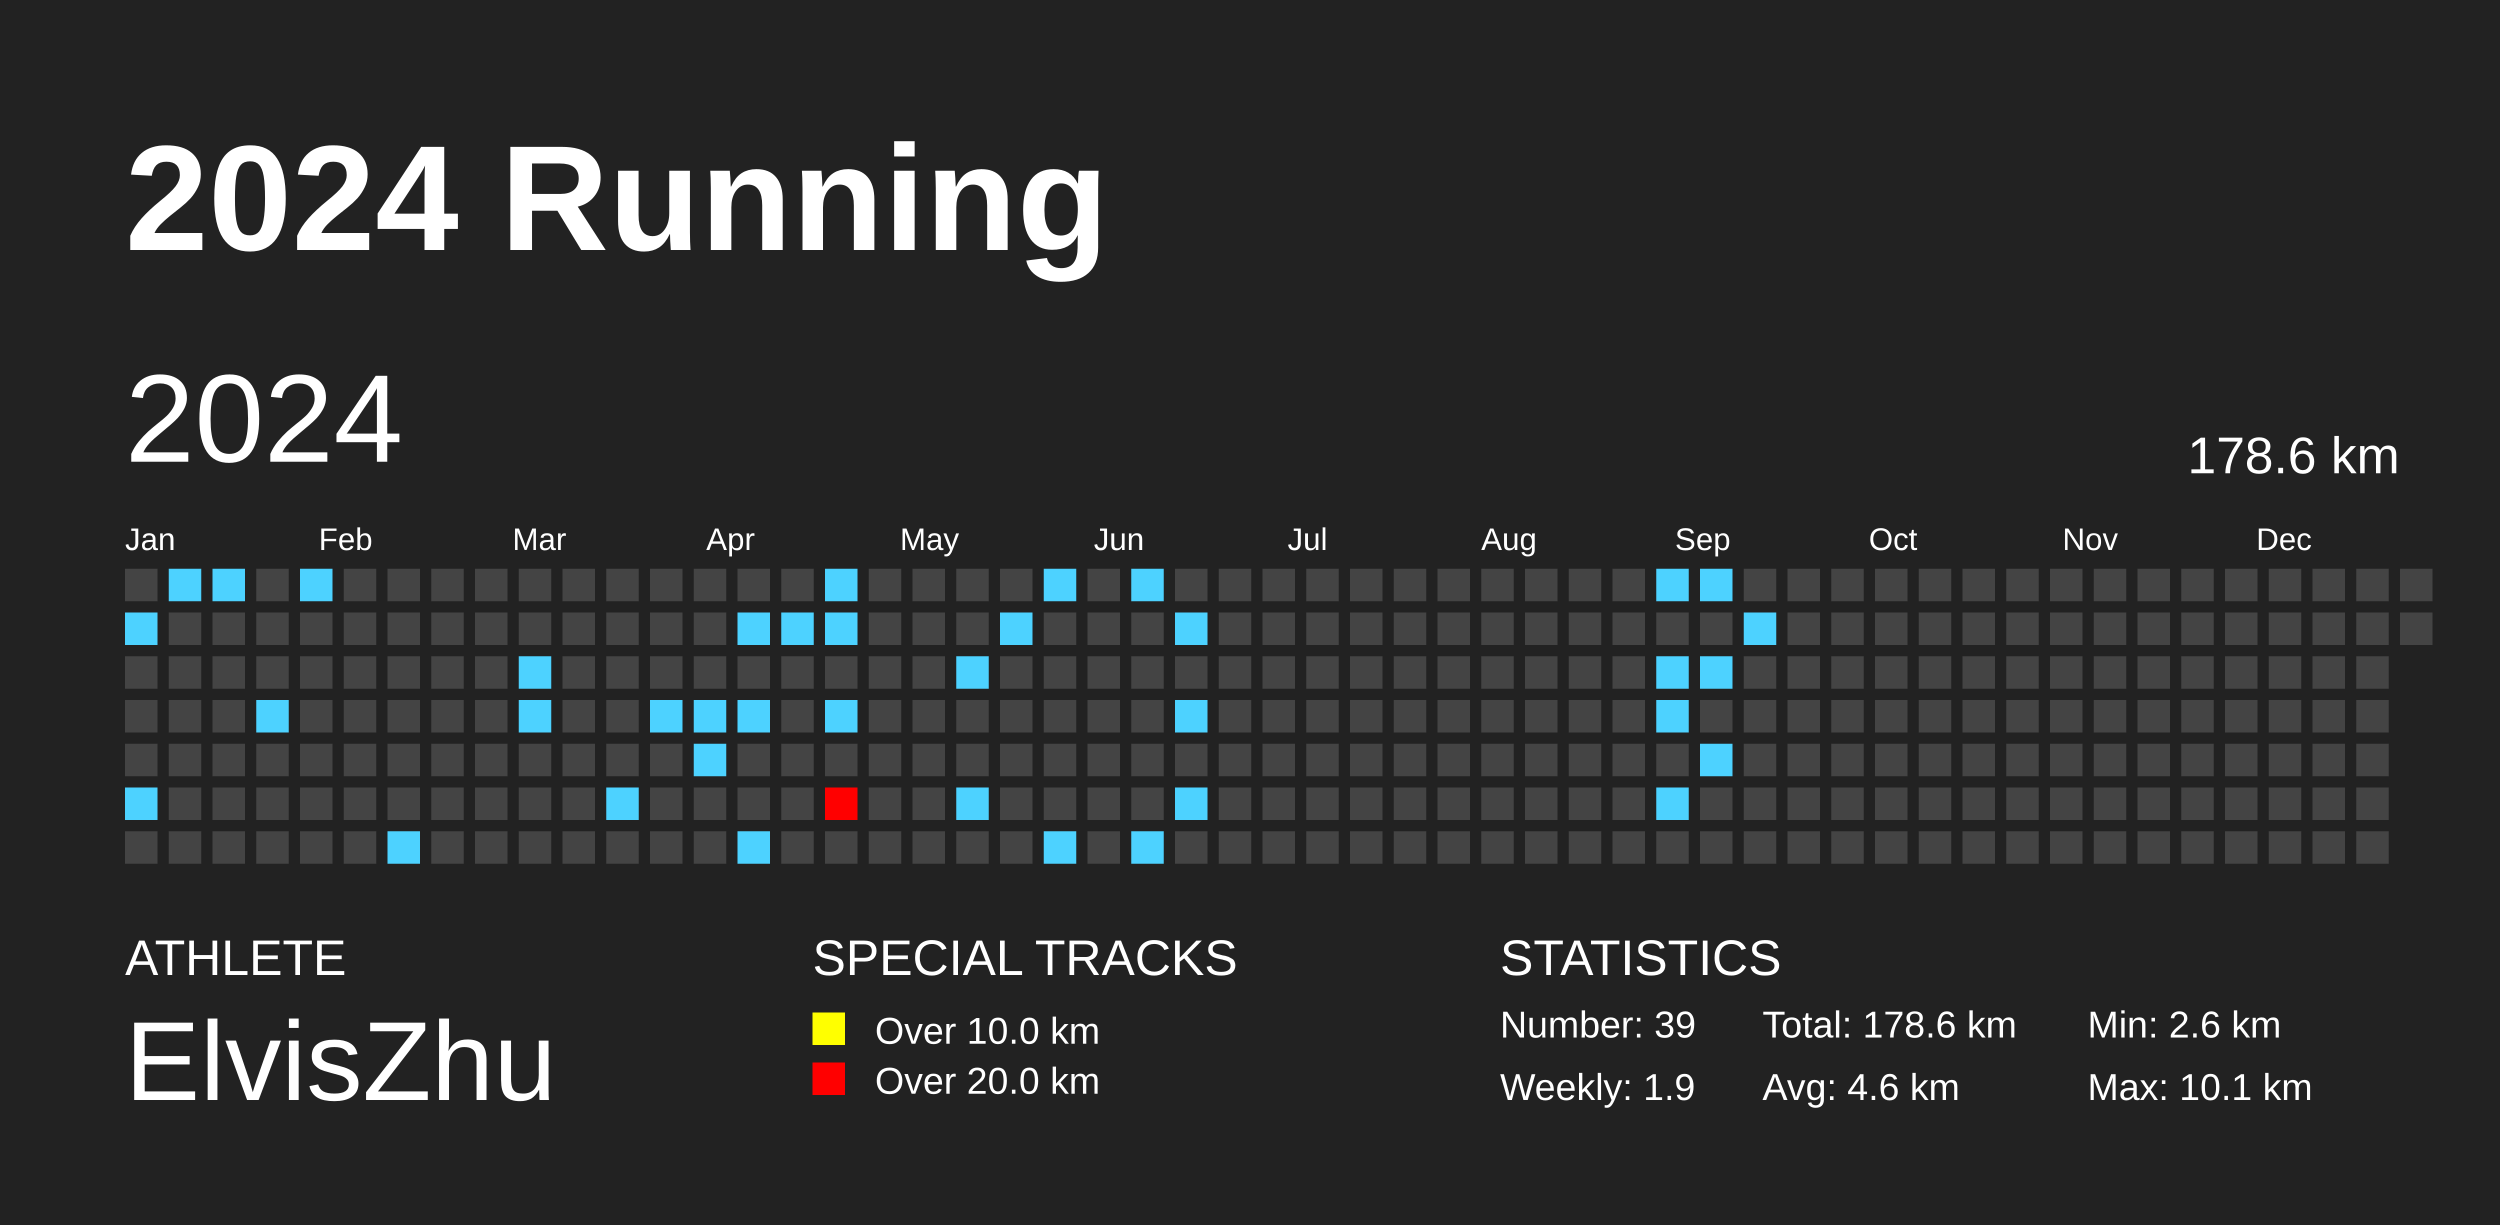
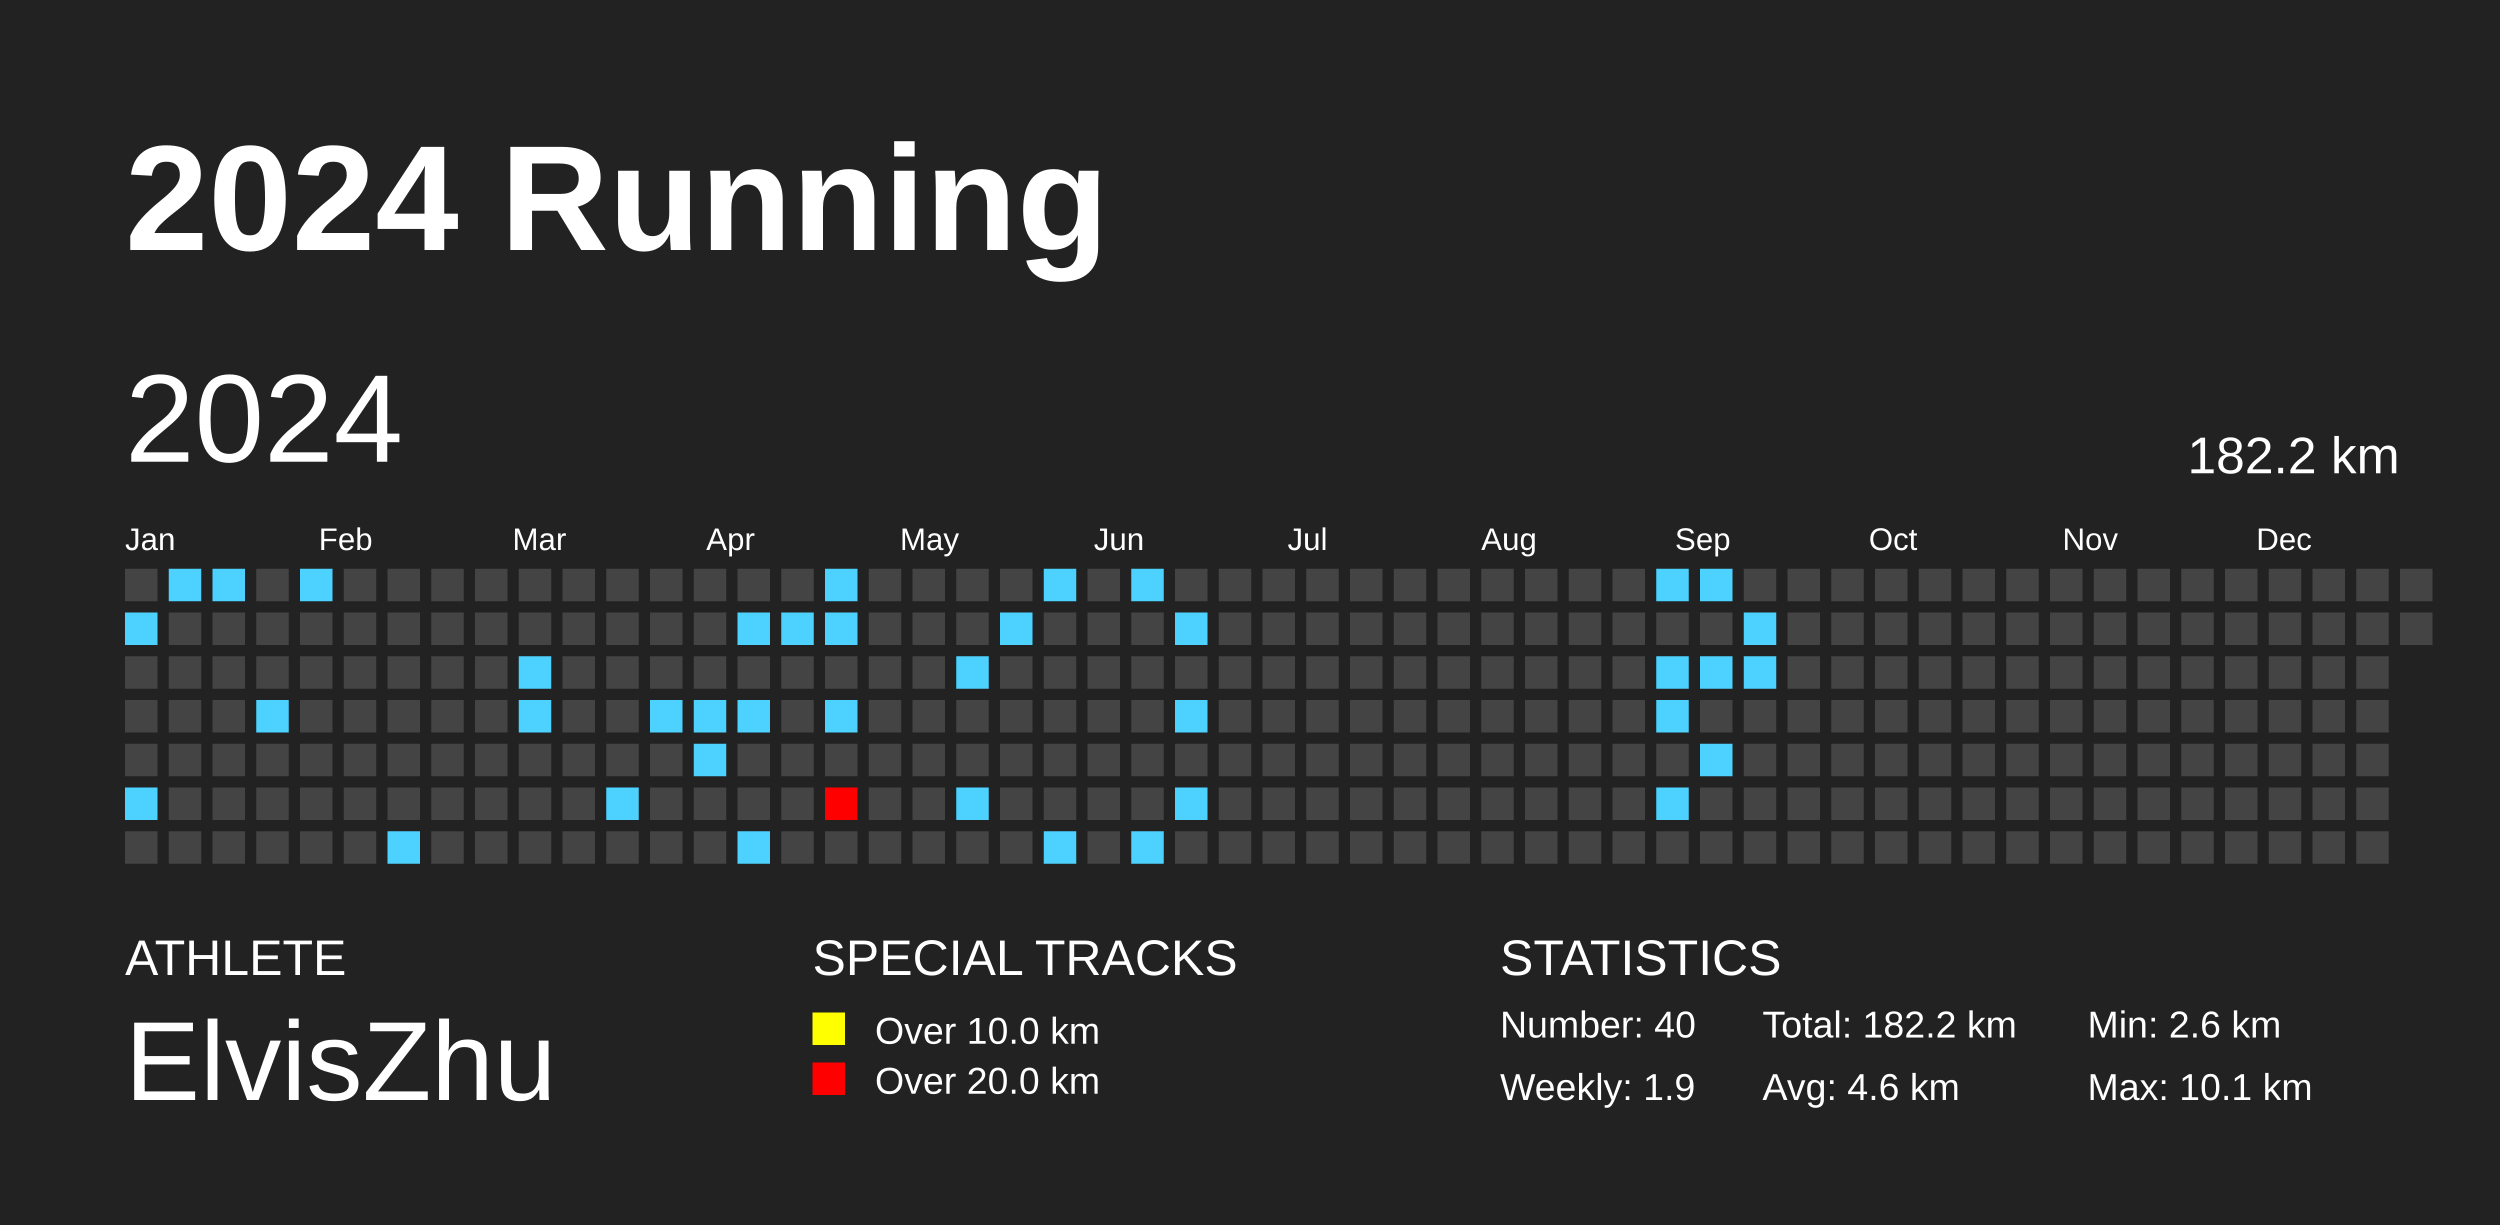
<svg xmlns="http://www.w3.org/2000/svg" baseProfile="full" height="98mm" version="1.1" viewBox="0,0,200,98" width="200mm">
  <defs />
  <rect fill="#222222" height="98" width="200" x="0" y="0" />
  <text fill="#FFFFFF" style="font-size:12px; font-family:Arial; font-weight:bold;" x="10" y="20">2024 Running</text>
  <text fill="#FFFFFF" style="font-size:4px; font-family:Arial" x="10" y="78">ATHLETE</text>
  <text fill="#FFFFFF" style="font-size:9px; font-family:Arial" x="10" y="88">ElvisZhu</text>
  <text fill="#FFFFFF" style="font-size:4px; font-family:Arial" x="65" y="78">SPECIAL TRACKS</text>
  <rect fill="yellow" height="2.6" width="2.6" x="65" y="81" />
  <text fill="#FFFFFF" style="font-size:3px; font-family:Arial" x="70" y="83.5">Over 10.0 km</text>
  <rect fill="red" height="2.6" width="2.6" x="65" y="85" />
  <text fill="#FFFFFF" style="font-size:3px; font-family:Arial" x="70" y="87.5">Over 20.0 km</text>
  <text fill="#FFFFFF" style="font-size:4px; font-family:Arial" x="120" y="78">STATISTICS</text>
-   <text fill="#FFFFFF" style="font-size:3px; font-family:Arial" x="120" y="83">Number: 39</text>
+   <text fill="#FFFFFF" style="font-size:3px; font-family:Arial" x="120" y="83">Number: 40</text>
  <text fill="#FFFFFF" style="font-size:3px; font-family:Arial" x="120" y="88">Weekly: 1.9</text>
-   <text fill="#FFFFFF" style="font-size:3px; font-family:Arial" x="141" y="83">Total: 178.6 km</text>
+   <text fill="#FFFFFF" style="font-size:3px; font-family:Arial" x="141" y="83">Total: 182.2 km</text>
  <text fill="#FFFFFF" style="font-size:3px; font-family:Arial" x="141" y="88">Avg: 4.6 km</text>
  <text fill="#FFFFFF" style="font-size:3px; font-family:Arial" x="167" y="83">Min: 2.6 km</text>
  <text fill="#FFFFFF" style="font-size:3px; font-family:Arial" x="167" y="88">Max: 10.1 km</text>
  <text dominant-baseline="hanging" fill="#FFFFFF" style="font-size:10.0px; font-family:Arial;" x="10" y="30">2024</text>
-   <text dominant-baseline="hanging" fill="#FFFFFF" style="font-size:4.125px; font-family:Arial;" x="175" y="35">178.6 km</text>
+   <text dominant-baseline="hanging" fill="#FFFFFF" style="font-size:4.125px; font-family:Arial;" x="175" y="35">182.2 km</text>
  <text fill="#FFFFFF" style="font-size:2.5px; font-family:Arial" x="10.0" y="44">Jan</text>
  <text fill="#FFFFFF" style="font-size:2.5px; font-family:Arial" x="25.5" y="44">Feb</text>
  <text fill="#FFFFFF" style="font-size:2.5px; font-family:Arial" x="41.0" y="44">Mar</text>
  <text fill="#FFFFFF" style="font-size:2.5px; font-family:Arial" x="56.5" y="44">Apr</text>
  <text fill="#FFFFFF" style="font-size:2.5px; font-family:Arial" x="72.0" y="44">May</text>
  <text fill="#FFFFFF" style="font-size:2.5px; font-family:Arial" x="87.5" y="44">Jun</text>
  <text fill="#FFFFFF" style="font-size:2.5px; font-family:Arial" x="103.0" y="44">Jul</text>
  <text fill="#FFFFFF" style="font-size:2.5px; font-family:Arial" x="118.5" y="44">Aug</text>
  <text fill="#FFFFFF" style="font-size:2.5px; font-family:Arial" x="134.0" y="44">Sep</text>
  <text fill="#FFFFFF" style="font-size:2.5px; font-family:Arial" x="149.5" y="44">Oct</text>
  <text fill="#FFFFFF" style="font-size:2.5px; font-family:Arial" x="165.0" y="44">Nov</text>
  <text fill="#FFFFFF" style="font-size:2.5px; font-family:Arial" x="180.5" y="44">Dec</text>
  <rect fill="#444444" height="2.6" width="2.6" x="10.0" y="45.5" />
  <rect fill="#4dd2ff" height="2.6" width="2.6" x="10.0" y="49.0" />
  <rect fill="#444444" height="2.6" width="2.6" x="10.0" y="52.5" />
  <rect fill="#444444" height="2.6" width="2.6" x="10.0" y="56.0" />
  <rect fill="#444444" height="2.6" width="2.6" x="10.0" y="59.5" />
  <rect fill="#4dd2ff" height="2.6" width="2.6" x="10.0" y="63.0" />
  <rect fill="#444444" height="2.6" width="2.6" x="10.0" y="66.5" />
  <rect fill="#4dd2ff" height="2.6" width="2.6" x="13.5" y="45.5" />
  <rect fill="#444444" height="2.6" width="2.6" x="13.5" y="49.0" />
  <rect fill="#444444" height="2.6" width="2.6" x="13.5" y="52.5" />
  <rect fill="#444444" height="2.6" width="2.6" x="13.5" y="56.0" />
  <rect fill="#444444" height="2.6" width="2.6" x="13.5" y="59.5" />
  <rect fill="#444444" height="2.6" width="2.6" x="13.5" y="63.0" />
  <rect fill="#444444" height="2.6" width="2.6" x="13.5" y="66.5" />
  <rect fill="#4dd2ff" height="2.6" width="2.6" x="17.0" y="45.5" />
  <rect fill="#444444" height="2.6" width="2.6" x="17.0" y="49.0" />
  <rect fill="#444444" height="2.6" width="2.6" x="17.0" y="52.5" />
  <rect fill="#444444" height="2.6" width="2.6" x="17.0" y="56.0" />
  <rect fill="#444444" height="2.6" width="2.6" x="17.0" y="59.5" />
  <rect fill="#444444" height="2.6" width="2.6" x="17.0" y="63.0" />
  <rect fill="#444444" height="2.6" width="2.6" x="17.0" y="66.5" />
  <rect fill="#444444" height="2.6" width="2.6" x="20.5" y="45.5" />
  <rect fill="#444444" height="2.6" width="2.6" x="20.5" y="49.0" />
  <rect fill="#444444" height="2.6" width="2.6" x="20.5" y="52.5" />
  <rect fill="#4dd2ff" height="2.6" width="2.6" x="20.5" y="56.0" />
  <rect fill="#444444" height="2.6" width="2.6" x="20.5" y="59.5" />
  <rect fill="#444444" height="2.6" width="2.6" x="20.5" y="63.0" />
  <rect fill="#444444" height="2.6" width="2.6" x="20.5" y="66.5" />
  <rect fill="#4dd2ff" height="2.6" width="2.6" x="24.0" y="45.5" />
  <rect fill="#444444" height="2.6" width="2.6" x="24.0" y="49.0" />
  <rect fill="#444444" height="2.6" width="2.6" x="24.0" y="52.5" />
  <rect fill="#444444" height="2.6" width="2.6" x="24.0" y="56.0" />
  <rect fill="#444444" height="2.6" width="2.6" x="24.0" y="59.5" />
  <rect fill="#444444" height="2.6" width="2.6" x="24.0" y="63.0" />
  <rect fill="#444444" height="2.6" width="2.6" x="24.0" y="66.5" />
  <rect fill="#444444" height="2.6" width="2.6" x="27.5" y="45.5" />
  <rect fill="#444444" height="2.6" width="2.6" x="27.5" y="49.0" />
  <rect fill="#444444" height="2.6" width="2.6" x="27.5" y="52.5" />
  <rect fill="#444444" height="2.6" width="2.6" x="27.5" y="56.0" />
  <rect fill="#444444" height="2.6" width="2.6" x="27.5" y="59.5" />
  <rect fill="#444444" height="2.6" width="2.6" x="27.5" y="63.0" />
  <rect fill="#444444" height="2.6" width="2.6" x="27.5" y="66.5" />
  <rect fill="#444444" height="2.6" width="2.6" x="31.0" y="45.5" />
  <rect fill="#444444" height="2.6" width="2.6" x="31.0" y="49.0" />
  <rect fill="#444444" height="2.6" width="2.6" x="31.0" y="52.5" />
  <rect fill="#444444" height="2.6" width="2.6" x="31.0" y="56.0" />
  <rect fill="#444444" height="2.6" width="2.6" x="31.0" y="59.5" />
  <rect fill="#444444" height="2.6" width="2.6" x="31.0" y="63.0" />
  <rect fill="#4dd2ff" height="2.6" width="2.6" x="31.0" y="66.5" />
  <rect fill="#444444" height="2.6" width="2.6" x="34.5" y="45.5" />
  <rect fill="#444444" height="2.6" width="2.6" x="34.5" y="49.0" />
  <rect fill="#444444" height="2.6" width="2.6" x="34.5" y="52.5" />
  <rect fill="#444444" height="2.6" width="2.6" x="34.5" y="56.0" />
  <rect fill="#444444" height="2.6" width="2.6" x="34.5" y="59.5" />
  <rect fill="#444444" height="2.6" width="2.6" x="34.5" y="63.0" />
  <rect fill="#444444" height="2.6" width="2.6" x="34.5" y="66.5" />
  <rect fill="#444444" height="2.6" width="2.6" x="38.0" y="45.5" />
  <rect fill="#444444" height="2.6" width="2.6" x="38.0" y="49.0" />
  <rect fill="#444444" height="2.6" width="2.6" x="38.0" y="52.5" />
  <rect fill="#444444" height="2.6" width="2.6" x="38.0" y="56.0" />
  <rect fill="#444444" height="2.6" width="2.6" x="38.0" y="59.5" />
  <rect fill="#444444" height="2.6" width="2.6" x="38.0" y="63.0" />
  <rect fill="#444444" height="2.6" width="2.6" x="38.0" y="66.5" />
  <rect fill="#444444" height="2.6" width="2.6" x="41.5" y="45.5" />
  <rect fill="#444444" height="2.6" width="2.6" x="41.5" y="49.0" />
  <rect fill="#4dd2ff" height="2.6" width="2.6" x="41.5" y="52.5" />
  <rect fill="#4dd2ff" height="2.6" width="2.6" x="41.5" y="56.0" />
  <rect fill="#444444" height="2.6" width="2.6" x="41.5" y="59.5" />
  <rect fill="#444444" height="2.6" width="2.6" x="41.5" y="63.0" />
  <rect fill="#444444" height="2.6" width="2.6" x="41.5" y="66.5" />
  <rect fill="#444444" height="2.6" width="2.6" x="45.0" y="45.5" />
  <rect fill="#444444" height="2.6" width="2.6" x="45.0" y="49.0" />
  <rect fill="#444444" height="2.6" width="2.6" x="45.0" y="52.5" />
  <rect fill="#444444" height="2.6" width="2.6" x="45.0" y="56.0" />
  <rect fill="#444444" height="2.6" width="2.6" x="45.0" y="59.5" />
  <rect fill="#444444" height="2.6" width="2.6" x="45.0" y="63.0" />
  <rect fill="#444444" height="2.6" width="2.6" x="45.0" y="66.5" />
  <rect fill="#444444" height="2.6" width="2.6" x="48.5" y="45.5" />
  <rect fill="#444444" height="2.6" width="2.6" x="48.5" y="49.0" />
  <rect fill="#444444" height="2.6" width="2.6" x="48.5" y="52.5" />
  <rect fill="#444444" height="2.6" width="2.6" x="48.5" y="56.0" />
  <rect fill="#444444" height="2.6" width="2.6" x="48.5" y="59.5" />
  <rect fill="#4dd2ff" height="2.6" width="2.6" x="48.5" y="63.0" />
  <rect fill="#444444" height="2.6" width="2.6" x="48.5" y="66.5" />
  <rect fill="#444444" height="2.6" width="2.6" x="52.0" y="45.5" />
  <rect fill="#444444" height="2.6" width="2.6" x="52.0" y="49.0" />
  <rect fill="#444444" height="2.6" width="2.6" x="52.0" y="52.5" />
  <rect fill="#4dd2ff" height="2.6" width="2.6" x="52.0" y="56.0" />
  <rect fill="#444444" height="2.6" width="2.6" x="52.0" y="59.5" />
  <rect fill="#444444" height="2.6" width="2.6" x="52.0" y="63.0" />
  <rect fill="#444444" height="2.6" width="2.6" x="52.0" y="66.5" />
  <rect fill="#444444" height="2.6" width="2.6" x="55.5" y="45.5" />
  <rect fill="#444444" height="2.6" width="2.6" x="55.5" y="49.0" />
  <rect fill="#444444" height="2.6" width="2.6" x="55.5" y="52.5" />
  <rect fill="#4dd2ff" height="2.6" width="2.6" x="55.5" y="56.0" />
  <rect fill="#4dd2ff" height="2.6" width="2.6" x="55.5" y="59.5" />
  <rect fill="#444444" height="2.6" width="2.6" x="55.5" y="63.0" />
  <rect fill="#444444" height="2.6" width="2.6" x="55.5" y="66.5" />
  <rect fill="#444444" height="2.6" width="2.6" x="59.0" y="45.5" />
  <rect fill="#4dd2ff" height="2.6" width="2.6" x="59.0" y="49.0" />
  <rect fill="#444444" height="2.6" width="2.6" x="59.0" y="52.5" />
  <rect fill="#4dd2ff" height="2.6" width="2.6" x="59.0" y="56.0" />
  <rect fill="#444444" height="2.6" width="2.6" x="59.0" y="59.5" />
  <rect fill="#444444" height="2.6" width="2.6" x="59.0" y="63.0" />
  <rect fill="#4dd2ff" height="2.6" width="2.6" x="59.0" y="66.5" />
  <rect fill="#444444" height="2.6" width="2.6" x="62.5" y="45.5" />
  <rect fill="#4dd2ff" height="2.6" width="2.6" x="62.5" y="49.0" />
  <rect fill="#444444" height="2.6" width="2.6" x="62.5" y="52.5" />
  <rect fill="#444444" height="2.6" width="2.6" x="62.5" y="56.0" />
  <rect fill="#444444" height="2.6" width="2.6" x="62.5" y="59.5" />
  <rect fill="#444444" height="2.6" width="2.6" x="62.5" y="63.0" />
  <rect fill="#444444" height="2.6" width="2.6" x="62.5" y="66.5" />
  <rect fill="#4dd2ff" height="2.6" width="2.6" x="66.0" y="45.5" />
  <rect fill="#4dd2ff" height="2.6" width="2.6" x="66.0" y="49.0" />
  <rect fill="#444444" height="2.6" width="2.6" x="66.0" y="52.5" />
  <rect fill="#4dd2ff" height="2.6" width="2.6" x="66.0" y="56.0" />
  <rect fill="#444444" height="2.6" width="2.6" x="66.0" y="59.5" />
  <rect fill="#ff0000" height="2.6" width="2.6" x="66.0" y="63.0" />
  <rect fill="#444444" height="2.6" width="2.6" x="66.0" y="66.5" />
  <rect fill="#444444" height="2.6" width="2.6" x="69.5" y="45.5" />
  <rect fill="#444444" height="2.6" width="2.6" x="69.5" y="49.0" />
  <rect fill="#444444" height="2.6" width="2.6" x="69.5" y="52.5" />
  <rect fill="#444444" height="2.6" width="2.6" x="69.5" y="56.0" />
  <rect fill="#444444" height="2.6" width="2.6" x="69.5" y="59.5" />
  <rect fill="#444444" height="2.6" width="2.6" x="69.5" y="63.0" />
  <rect fill="#444444" height="2.6" width="2.6" x="69.5" y="66.5" />
  <rect fill="#444444" height="2.6" width="2.6" x="73.0" y="45.5" />
  <rect fill="#444444" height="2.6" width="2.6" x="73.0" y="49.0" />
  <rect fill="#444444" height="2.6" width="2.6" x="73.0" y="52.5" />
  <rect fill="#444444" height="2.6" width="2.6" x="73.0" y="56.0" />
  <rect fill="#444444" height="2.6" width="2.6" x="73.0" y="59.5" />
  <rect fill="#444444" height="2.6" width="2.6" x="73.0" y="63.0" />
  <rect fill="#444444" height="2.6" width="2.6" x="73.0" y="66.5" />
  <rect fill="#444444" height="2.6" width="2.6" x="76.5" y="45.5" />
  <rect fill="#444444" height="2.6" width="2.6" x="76.5" y="49.0" />
  <rect fill="#4dd2ff" height="2.6" width="2.6" x="76.5" y="52.5" />
  <rect fill="#444444" height="2.6" width="2.6" x="76.5" y="56.0" />
  <rect fill="#444444" height="2.6" width="2.6" x="76.5" y="59.5" />
  <rect fill="#4dd2ff" height="2.6" width="2.6" x="76.5" y="63.0" />
  <rect fill="#444444" height="2.6" width="2.6" x="76.5" y="66.5" />
  <rect fill="#444444" height="2.6" width="2.6" x="80.0" y="45.5" />
  <rect fill="#4dd2ff" height="2.6" width="2.6" x="80.0" y="49.0" />
  <rect fill="#444444" height="2.6" width="2.6" x="80.0" y="52.5" />
  <rect fill="#444444" height="2.6" width="2.6" x="80.0" y="56.0" />
  <rect fill="#444444" height="2.6" width="2.6" x="80.0" y="59.5" />
  <rect fill="#444444" height="2.6" width="2.6" x="80.0" y="63.0" />
  <rect fill="#444444" height="2.6" width="2.6" x="80.0" y="66.5" />
  <rect fill="#4dd2ff" height="2.6" width="2.6" x="83.5" y="45.5" />
  <rect fill="#444444" height="2.6" width="2.6" x="83.5" y="49.0" />
  <rect fill="#444444" height="2.6" width="2.6" x="83.5" y="52.5" />
  <rect fill="#444444" height="2.6" width="2.6" x="83.5" y="56.0" />
  <rect fill="#444444" height="2.6" width="2.6" x="83.5" y="59.5" />
  <rect fill="#444444" height="2.6" width="2.6" x="83.5" y="63.0" />
  <rect fill="#4dd2ff" height="2.6" width="2.6" x="83.5" y="66.5" />
  <rect fill="#444444" height="2.6" width="2.6" x="87.0" y="45.5" />
  <rect fill="#444444" height="2.6" width="2.6" x="87.0" y="49.0" />
  <rect fill="#444444" height="2.6" width="2.6" x="87.0" y="52.5" />
  <rect fill="#444444" height="2.6" width="2.6" x="87.0" y="56.0" />
  <rect fill="#444444" height="2.6" width="2.6" x="87.0" y="59.5" />
  <rect fill="#444444" height="2.6" width="2.6" x="87.0" y="63.0" />
  <rect fill="#444444" height="2.6" width="2.6" x="87.0" y="66.5" />
  <rect fill="#4dd2ff" height="2.6" width="2.6" x="90.5" y="45.5" />
  <rect fill="#444444" height="2.6" width="2.6" x="90.5" y="49.0" />
  <rect fill="#444444" height="2.6" width="2.6" x="90.5" y="52.5" />
  <rect fill="#444444" height="2.6" width="2.6" x="90.5" y="56.0" />
  <rect fill="#444444" height="2.6" width="2.6" x="90.5" y="59.5" />
  <rect fill="#444444" height="2.6" width="2.6" x="90.5" y="63.0" />
  <rect fill="#4dd2ff" height="2.6" width="2.6" x="90.5" y="66.5" />
  <rect fill="#444444" height="2.6" width="2.6" x="94.0" y="45.5" />
  <rect fill="#4dd2ff" height="2.6" width="2.6" x="94.0" y="49.0" />
  <rect fill="#444444" height="2.6" width="2.6" x="94.0" y="52.5" />
  <rect fill="#4dd2ff" height="2.6" width="2.6" x="94.0" y="56.0" />
  <rect fill="#444444" height="2.6" width="2.6" x="94.0" y="59.5" />
  <rect fill="#4dd2ff" height="2.6" width="2.6" x="94.0" y="63.0" />
  <rect fill="#444444" height="2.6" width="2.6" x="94.0" y="66.5" />
  <rect fill="#444444" height="2.6" width="2.6" x="97.5" y="45.5" />
  <rect fill="#444444" height="2.6" width="2.6" x="97.5" y="49.0" />
  <rect fill="#444444" height="2.6" width="2.6" x="97.5" y="52.5" />
  <rect fill="#444444" height="2.6" width="2.6" x="97.5" y="56.0" />
  <rect fill="#444444" height="2.6" width="2.6" x="97.5" y="59.5" />
  <rect fill="#444444" height="2.6" width="2.6" x="97.5" y="63.0" />
  <rect fill="#444444" height="2.6" width="2.6" x="97.5" y="66.5" />
  <rect fill="#444444" height="2.6" width="2.6" x="101.0" y="45.5" />
  <rect fill="#444444" height="2.6" width="2.6" x="101.0" y="49.0" />
  <rect fill="#444444" height="2.6" width="2.6" x="101.0" y="52.5" />
  <rect fill="#444444" height="2.6" width="2.6" x="101.0" y="56.0" />
  <rect fill="#444444" height="2.6" width="2.6" x="101.0" y="59.5" />
  <rect fill="#444444" height="2.6" width="2.6" x="101.0" y="63.0" />
  <rect fill="#444444" height="2.6" width="2.6" x="101.0" y="66.5" />
  <rect fill="#444444" height="2.6" width="2.6" x="104.5" y="45.5" />
  <rect fill="#444444" height="2.6" width="2.6" x="104.5" y="49.0" />
  <rect fill="#444444" height="2.6" width="2.6" x="104.5" y="52.5" />
  <rect fill="#444444" height="2.6" width="2.6" x="104.5" y="56.0" />
  <rect fill="#444444" height="2.6" width="2.6" x="104.5" y="59.5" />
  <rect fill="#444444" height="2.6" width="2.6" x="104.5" y="63.0" />
  <rect fill="#444444" height="2.6" width="2.6" x="104.5" y="66.5" />
  <rect fill="#444444" height="2.6" width="2.6" x="108.0" y="45.5" />
  <rect fill="#444444" height="2.6" width="2.6" x="108.0" y="49.0" />
  <rect fill="#444444" height="2.6" width="2.6" x="108.0" y="52.5" />
  <rect fill="#444444" height="2.6" width="2.6" x="108.0" y="56.0" />
  <rect fill="#444444" height="2.6" width="2.6" x="108.0" y="59.5" />
  <rect fill="#444444" height="2.6" width="2.6" x="108.0" y="63.0" />
  <rect fill="#444444" height="2.6" width="2.6" x="108.0" y="66.5" />
  <rect fill="#444444" height="2.6" width="2.6" x="111.5" y="45.5" />
  <rect fill="#444444" height="2.6" width="2.6" x="111.5" y="49.0" />
  <rect fill="#444444" height="2.6" width="2.6" x="111.5" y="52.5" />
  <rect fill="#444444" height="2.6" width="2.6" x="111.5" y="56.0" />
  <rect fill="#444444" height="2.6" width="2.6" x="111.5" y="59.5" />
  <rect fill="#444444" height="2.6" width="2.6" x="111.5" y="63.0" />
  <rect fill="#444444" height="2.6" width="2.6" x="111.5" y="66.5" />
  <rect fill="#444444" height="2.6" width="2.6" x="115.0" y="45.5" />
  <rect fill="#444444" height="2.6" width="2.6" x="115.0" y="49.0" />
  <rect fill="#444444" height="2.6" width="2.6" x="115.0" y="52.5" />
  <rect fill="#444444" height="2.6" width="2.6" x="115.0" y="56.0" />
  <rect fill="#444444" height="2.6" width="2.6" x="115.0" y="59.5" />
  <rect fill="#444444" height="2.6" width="2.6" x="115.0" y="63.0" />
  <rect fill="#444444" height="2.6" width="2.6" x="115.0" y="66.5" />
  <rect fill="#444444" height="2.6" width="2.6" x="118.5" y="45.5" />
  <rect fill="#444444" height="2.6" width="2.6" x="118.5" y="49.0" />
  <rect fill="#444444" height="2.6" width="2.6" x="118.5" y="52.5" />
  <rect fill="#444444" height="2.6" width="2.6" x="118.5" y="56.0" />
  <rect fill="#444444" height="2.6" width="2.6" x="118.5" y="59.5" />
  <rect fill="#444444" height="2.6" width="2.6" x="118.5" y="63.0" />
  <rect fill="#444444" height="2.6" width="2.6" x="118.5" y="66.5" />
  <rect fill="#444444" height="2.6" width="2.6" x="122.0" y="45.5" />
  <rect fill="#444444" height="2.6" width="2.6" x="122.0" y="49.0" />
  <rect fill="#444444" height="2.6" width="2.6" x="122.0" y="52.5" />
  <rect fill="#444444" height="2.6" width="2.6" x="122.0" y="56.0" />
  <rect fill="#444444" height="2.6" width="2.6" x="122.0" y="59.5" />
  <rect fill="#444444" height="2.6" width="2.6" x="122.0" y="63.0" />
  <rect fill="#444444" height="2.6" width="2.6" x="122.0" y="66.5" />
  <rect fill="#444444" height="2.6" width="2.6" x="125.5" y="45.5" />
  <rect fill="#444444" height="2.6" width="2.6" x="125.5" y="49.0" />
  <rect fill="#444444" height="2.6" width="2.6" x="125.5" y="52.5" />
  <rect fill="#444444" height="2.6" width="2.6" x="125.5" y="56.0" />
  <rect fill="#444444" height="2.6" width="2.6" x="125.5" y="59.5" />
  <rect fill="#444444" height="2.6" width="2.6" x="125.5" y="63.0" />
  <rect fill="#444444" height="2.6" width="2.6" x="125.5" y="66.5" />
  <rect fill="#444444" height="2.6" width="2.6" x="129.0" y="45.5" />
  <rect fill="#444444" height="2.6" width="2.6" x="129.0" y="49.0" />
  <rect fill="#444444" height="2.6" width="2.6" x="129.0" y="52.5" />
  <rect fill="#444444" height="2.6" width="2.6" x="129.0" y="56.0" />
  <rect fill="#444444" height="2.6" width="2.6" x="129.0" y="59.5" />
  <rect fill="#444444" height="2.6" width="2.6" x="129.0" y="63.0" />
  <rect fill="#444444" height="2.6" width="2.6" x="129.0" y="66.5" />
  <rect fill="#4dd2ff" height="2.6" width="2.6" x="132.5" y="45.5" />
  <rect fill="#444444" height="2.6" width="2.6" x="132.5" y="49.0" />
  <rect fill="#4dd2ff" height="2.6" width="2.6" x="132.5" y="52.5" />
  <rect fill="#4dd2ff" height="2.6" width="2.6" x="132.5" y="56.0" />
  <rect fill="#444444" height="2.6" width="2.6" x="132.5" y="59.5" />
  <rect fill="#4dd2ff" height="2.6" width="2.6" x="132.5" y="63.0" />
  <rect fill="#444444" height="2.6" width="2.6" x="132.5" y="66.5" />
  <rect fill="#4dd2ff" height="2.6" width="2.6" x="136.0" y="45.5" />
  <rect fill="#444444" height="2.6" width="2.6" x="136.0" y="49.0" />
  <rect fill="#4dd2ff" height="2.6" width="2.6" x="136.0" y="52.5" />
  <rect fill="#444444" height="2.6" width="2.6" x="136.0" y="56.0" />
  <rect fill="#4dd2ff" height="2.6" width="2.6" x="136.0" y="59.5" />
  <rect fill="#444444" height="2.6" width="2.6" x="136.0" y="63.0" />
  <rect fill="#444444" height="2.6" width="2.6" x="136.0" y="66.5" />
  <rect fill="#444444" height="2.6" width="2.6" x="139.5" y="45.5" />
  <rect fill="#4dd2ff" height="2.6" width="2.6" x="139.5" y="49.0" />
-   <rect fill="#444444" height="2.6" width="2.6" x="139.5" y="52.5" />
+   <rect fill="#4dd2ff" height="2.6" width="2.6" x="139.5" y="52.5" />
  <rect fill="#444444" height="2.6" width="2.6" x="139.5" y="56.0" />
  <rect fill="#444444" height="2.6" width="2.6" x="139.5" y="59.5" />
  <rect fill="#444444" height="2.6" width="2.6" x="139.5" y="63.0" />
  <rect fill="#444444" height="2.6" width="2.6" x="139.5" y="66.5" />
  <rect fill="#444444" height="2.6" width="2.6" x="143.0" y="45.5" />
  <rect fill="#444444" height="2.6" width="2.6" x="143.0" y="49.0" />
  <rect fill="#444444" height="2.6" width="2.6" x="143.0" y="52.5" />
  <rect fill="#444444" height="2.6" width="2.6" x="143.0" y="56.0" />
  <rect fill="#444444" height="2.6" width="2.6" x="143.0" y="59.5" />
  <rect fill="#444444" height="2.6" width="2.6" x="143.0" y="63.0" />
  <rect fill="#444444" height="2.6" width="2.6" x="143.0" y="66.5" />
  <rect fill="#444444" height="2.6" width="2.6" x="146.5" y="45.5" />
  <rect fill="#444444" height="2.6" width="2.6" x="146.5" y="49.0" />
  <rect fill="#444444" height="2.6" width="2.6" x="146.5" y="52.5" />
  <rect fill="#444444" height="2.6" width="2.6" x="146.5" y="56.0" />
  <rect fill="#444444" height="2.6" width="2.6" x="146.5" y="59.5" />
  <rect fill="#444444" height="2.6" width="2.6" x="146.5" y="63.0" />
  <rect fill="#444444" height="2.6" width="2.6" x="146.5" y="66.5" />
  <rect fill="#444444" height="2.6" width="2.6" x="150.0" y="45.5" />
  <rect fill="#444444" height="2.6" width="2.6" x="150.0" y="49.0" />
  <rect fill="#444444" height="2.6" width="2.6" x="150.0" y="52.5" />
  <rect fill="#444444" height="2.6" width="2.6" x="150.0" y="56.0" />
  <rect fill="#444444" height="2.6" width="2.6" x="150.0" y="59.5" />
  <rect fill="#444444" height="2.6" width="2.6" x="150.0" y="63.0" />
  <rect fill="#444444" height="2.6" width="2.6" x="150.0" y="66.5" />
  <rect fill="#444444" height="2.6" width="2.6" x="153.5" y="45.5" />
  <rect fill="#444444" height="2.6" width="2.6" x="153.5" y="49.0" />
  <rect fill="#444444" height="2.6" width="2.6" x="153.5" y="52.5" />
  <rect fill="#444444" height="2.6" width="2.6" x="153.5" y="56.0" />
  <rect fill="#444444" height="2.6" width="2.6" x="153.5" y="59.5" />
  <rect fill="#444444" height="2.6" width="2.6" x="153.5" y="63.0" />
  <rect fill="#444444" height="2.6" width="2.6" x="153.5" y="66.5" />
  <rect fill="#444444" height="2.6" width="2.6" x="157.0" y="45.5" />
  <rect fill="#444444" height="2.6" width="2.6" x="157.0" y="49.0" />
  <rect fill="#444444" height="2.6" width="2.6" x="157.0" y="52.5" />
  <rect fill="#444444" height="2.6" width="2.6" x="157.0" y="56.0" />
  <rect fill="#444444" height="2.6" width="2.6" x="157.0" y="59.5" />
  <rect fill="#444444" height="2.6" width="2.6" x="157.0" y="63.0" />
  <rect fill="#444444" height="2.6" width="2.6" x="157.0" y="66.5" />
  <rect fill="#444444" height="2.6" width="2.6" x="160.5" y="45.5" />
  <rect fill="#444444" height="2.6" width="2.6" x="160.5" y="49.0" />
  <rect fill="#444444" height="2.6" width="2.6" x="160.5" y="52.5" />
  <rect fill="#444444" height="2.6" width="2.6" x="160.5" y="56.0" />
  <rect fill="#444444" height="2.6" width="2.6" x="160.5" y="59.5" />
  <rect fill="#444444" height="2.6" width="2.6" x="160.5" y="63.0" />
  <rect fill="#444444" height="2.6" width="2.6" x="160.5" y="66.5" />
  <rect fill="#444444" height="2.6" width="2.6" x="164.0" y="45.5" />
  <rect fill="#444444" height="2.6" width="2.6" x="164.0" y="49.0" />
  <rect fill="#444444" height="2.6" width="2.6" x="164.0" y="52.5" />
  <rect fill="#444444" height="2.6" width="2.6" x="164.0" y="56.0" />
  <rect fill="#444444" height="2.6" width="2.6" x="164.0" y="59.5" />
  <rect fill="#444444" height="2.6" width="2.6" x="164.0" y="63.0" />
  <rect fill="#444444" height="2.6" width="2.6" x="164.0" y="66.5" />
  <rect fill="#444444" height="2.6" width="2.6" x="167.5" y="45.5" />
  <rect fill="#444444" height="2.6" width="2.6" x="167.5" y="49.0" />
  <rect fill="#444444" height="2.6" width="2.6" x="167.5" y="52.5" />
  <rect fill="#444444" height="2.6" width="2.6" x="167.5" y="56.0" />
  <rect fill="#444444" height="2.6" width="2.6" x="167.5" y="59.5" />
  <rect fill="#444444" height="2.6" width="2.6" x="167.5" y="63.0" />
  <rect fill="#444444" height="2.6" width="2.6" x="167.5" y="66.5" />
  <rect fill="#444444" height="2.6" width="2.6" x="171.0" y="45.5" />
  <rect fill="#444444" height="2.6" width="2.6" x="171.0" y="49.0" />
  <rect fill="#444444" height="2.6" width="2.6" x="171.0" y="52.5" />
  <rect fill="#444444" height="2.6" width="2.6" x="171.0" y="56.0" />
  <rect fill="#444444" height="2.6" width="2.6" x="171.0" y="59.5" />
  <rect fill="#444444" height="2.6" width="2.6" x="171.0" y="63.0" />
  <rect fill="#444444" height="2.6" width="2.6" x="171.0" y="66.5" />
  <rect fill="#444444" height="2.6" width="2.6" x="174.5" y="45.5" />
  <rect fill="#444444" height="2.6" width="2.6" x="174.5" y="49.0" />
  <rect fill="#444444" height="2.6" width="2.6" x="174.5" y="52.5" />
  <rect fill="#444444" height="2.6" width="2.6" x="174.5" y="56.0" />
  <rect fill="#444444" height="2.6" width="2.6" x="174.5" y="59.5" />
  <rect fill="#444444" height="2.6" width="2.6" x="174.5" y="63.0" />
  <rect fill="#444444" height="2.6" width="2.6" x="174.5" y="66.5" />
  <rect fill="#444444" height="2.6" width="2.6" x="178.0" y="45.5" />
  <rect fill="#444444" height="2.6" width="2.6" x="178.0" y="49.0" />
  <rect fill="#444444" height="2.6" width="2.6" x="178.0" y="52.5" />
  <rect fill="#444444" height="2.6" width="2.6" x="178.0" y="56.0" />
  <rect fill="#444444" height="2.6" width="2.6" x="178.0" y="59.5" />
  <rect fill="#444444" height="2.6" width="2.6" x="178.0" y="63.0" />
  <rect fill="#444444" height="2.6" width="2.6" x="178.0" y="66.5" />
  <rect fill="#444444" height="2.6" width="2.6" x="181.5" y="45.5" />
  <rect fill="#444444" height="2.6" width="2.6" x="181.5" y="49.0" />
  <rect fill="#444444" height="2.6" width="2.6" x="181.5" y="52.5" />
  <rect fill="#444444" height="2.6" width="2.6" x="181.5" y="56.0" />
  <rect fill="#444444" height="2.6" width="2.6" x="181.5" y="59.5" />
  <rect fill="#444444" height="2.6" width="2.6" x="181.5" y="63.0" />
  <rect fill="#444444" height="2.6" width="2.6" x="181.5" y="66.5" />
  <rect fill="#444444" height="2.6" width="2.6" x="185.0" y="45.5" />
  <rect fill="#444444" height="2.6" width="2.6" x="185.0" y="49.0" />
  <rect fill="#444444" height="2.6" width="2.6" x="185.0" y="52.5" />
  <rect fill="#444444" height="2.6" width="2.6" x="185.0" y="56.0" />
  <rect fill="#444444" height="2.6" width="2.6" x="185.0" y="59.5" />
  <rect fill="#444444" height="2.6" width="2.6" x="185.0" y="63.0" />
  <rect fill="#444444" height="2.6" width="2.6" x="185.0" y="66.5" />
  <rect fill="#444444" height="2.6" width="2.6" x="188.5" y="45.5" />
  <rect fill="#444444" height="2.6" width="2.6" x="188.5" y="49.0" />
  <rect fill="#444444" height="2.6" width="2.6" x="188.5" y="52.5" />
  <rect fill="#444444" height="2.6" width="2.6" x="188.5" y="56.0" />
  <rect fill="#444444" height="2.6" width="2.6" x="188.5" y="59.5" />
  <rect fill="#444444" height="2.6" width="2.6" x="188.5" y="63.0" />
  <rect fill="#444444" height="2.6" width="2.6" x="188.5" y="66.5" />
  <rect fill="#444444" height="2.6" width="2.6" x="192.0" y="45.5" />
  <rect fill="#444444" height="2.6" width="2.6" x="192.0" y="49.0" />
</svg>
